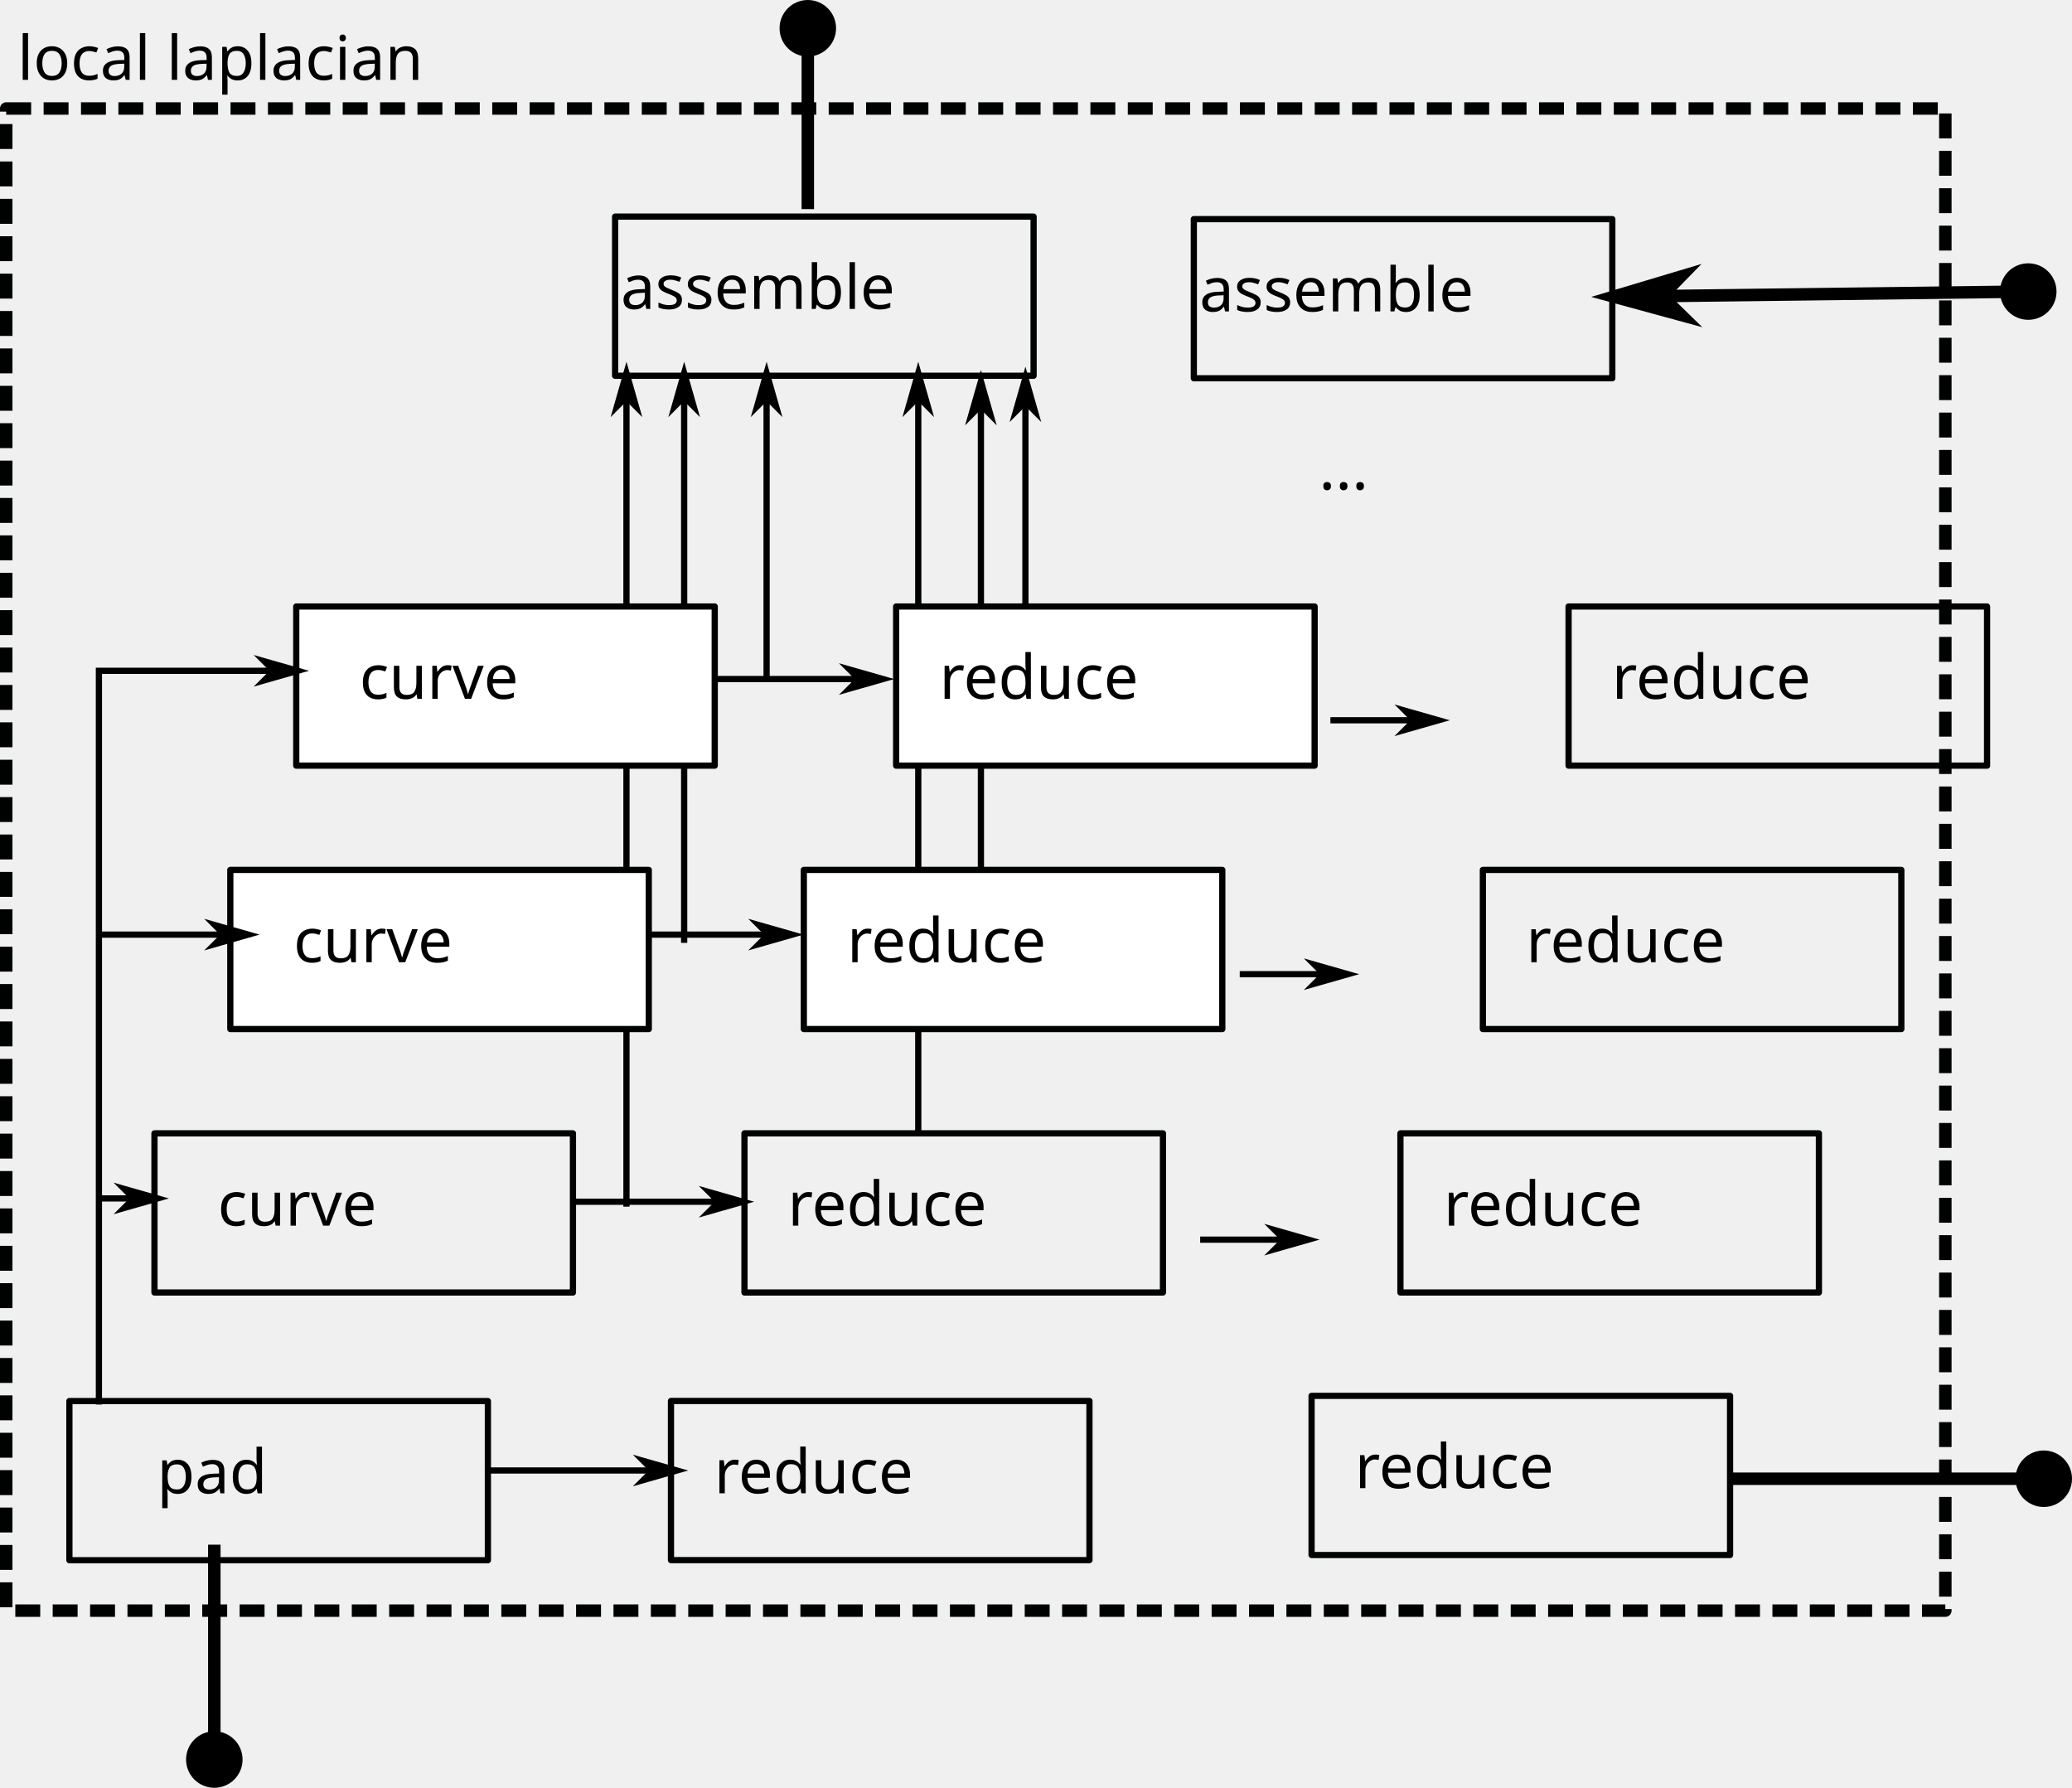
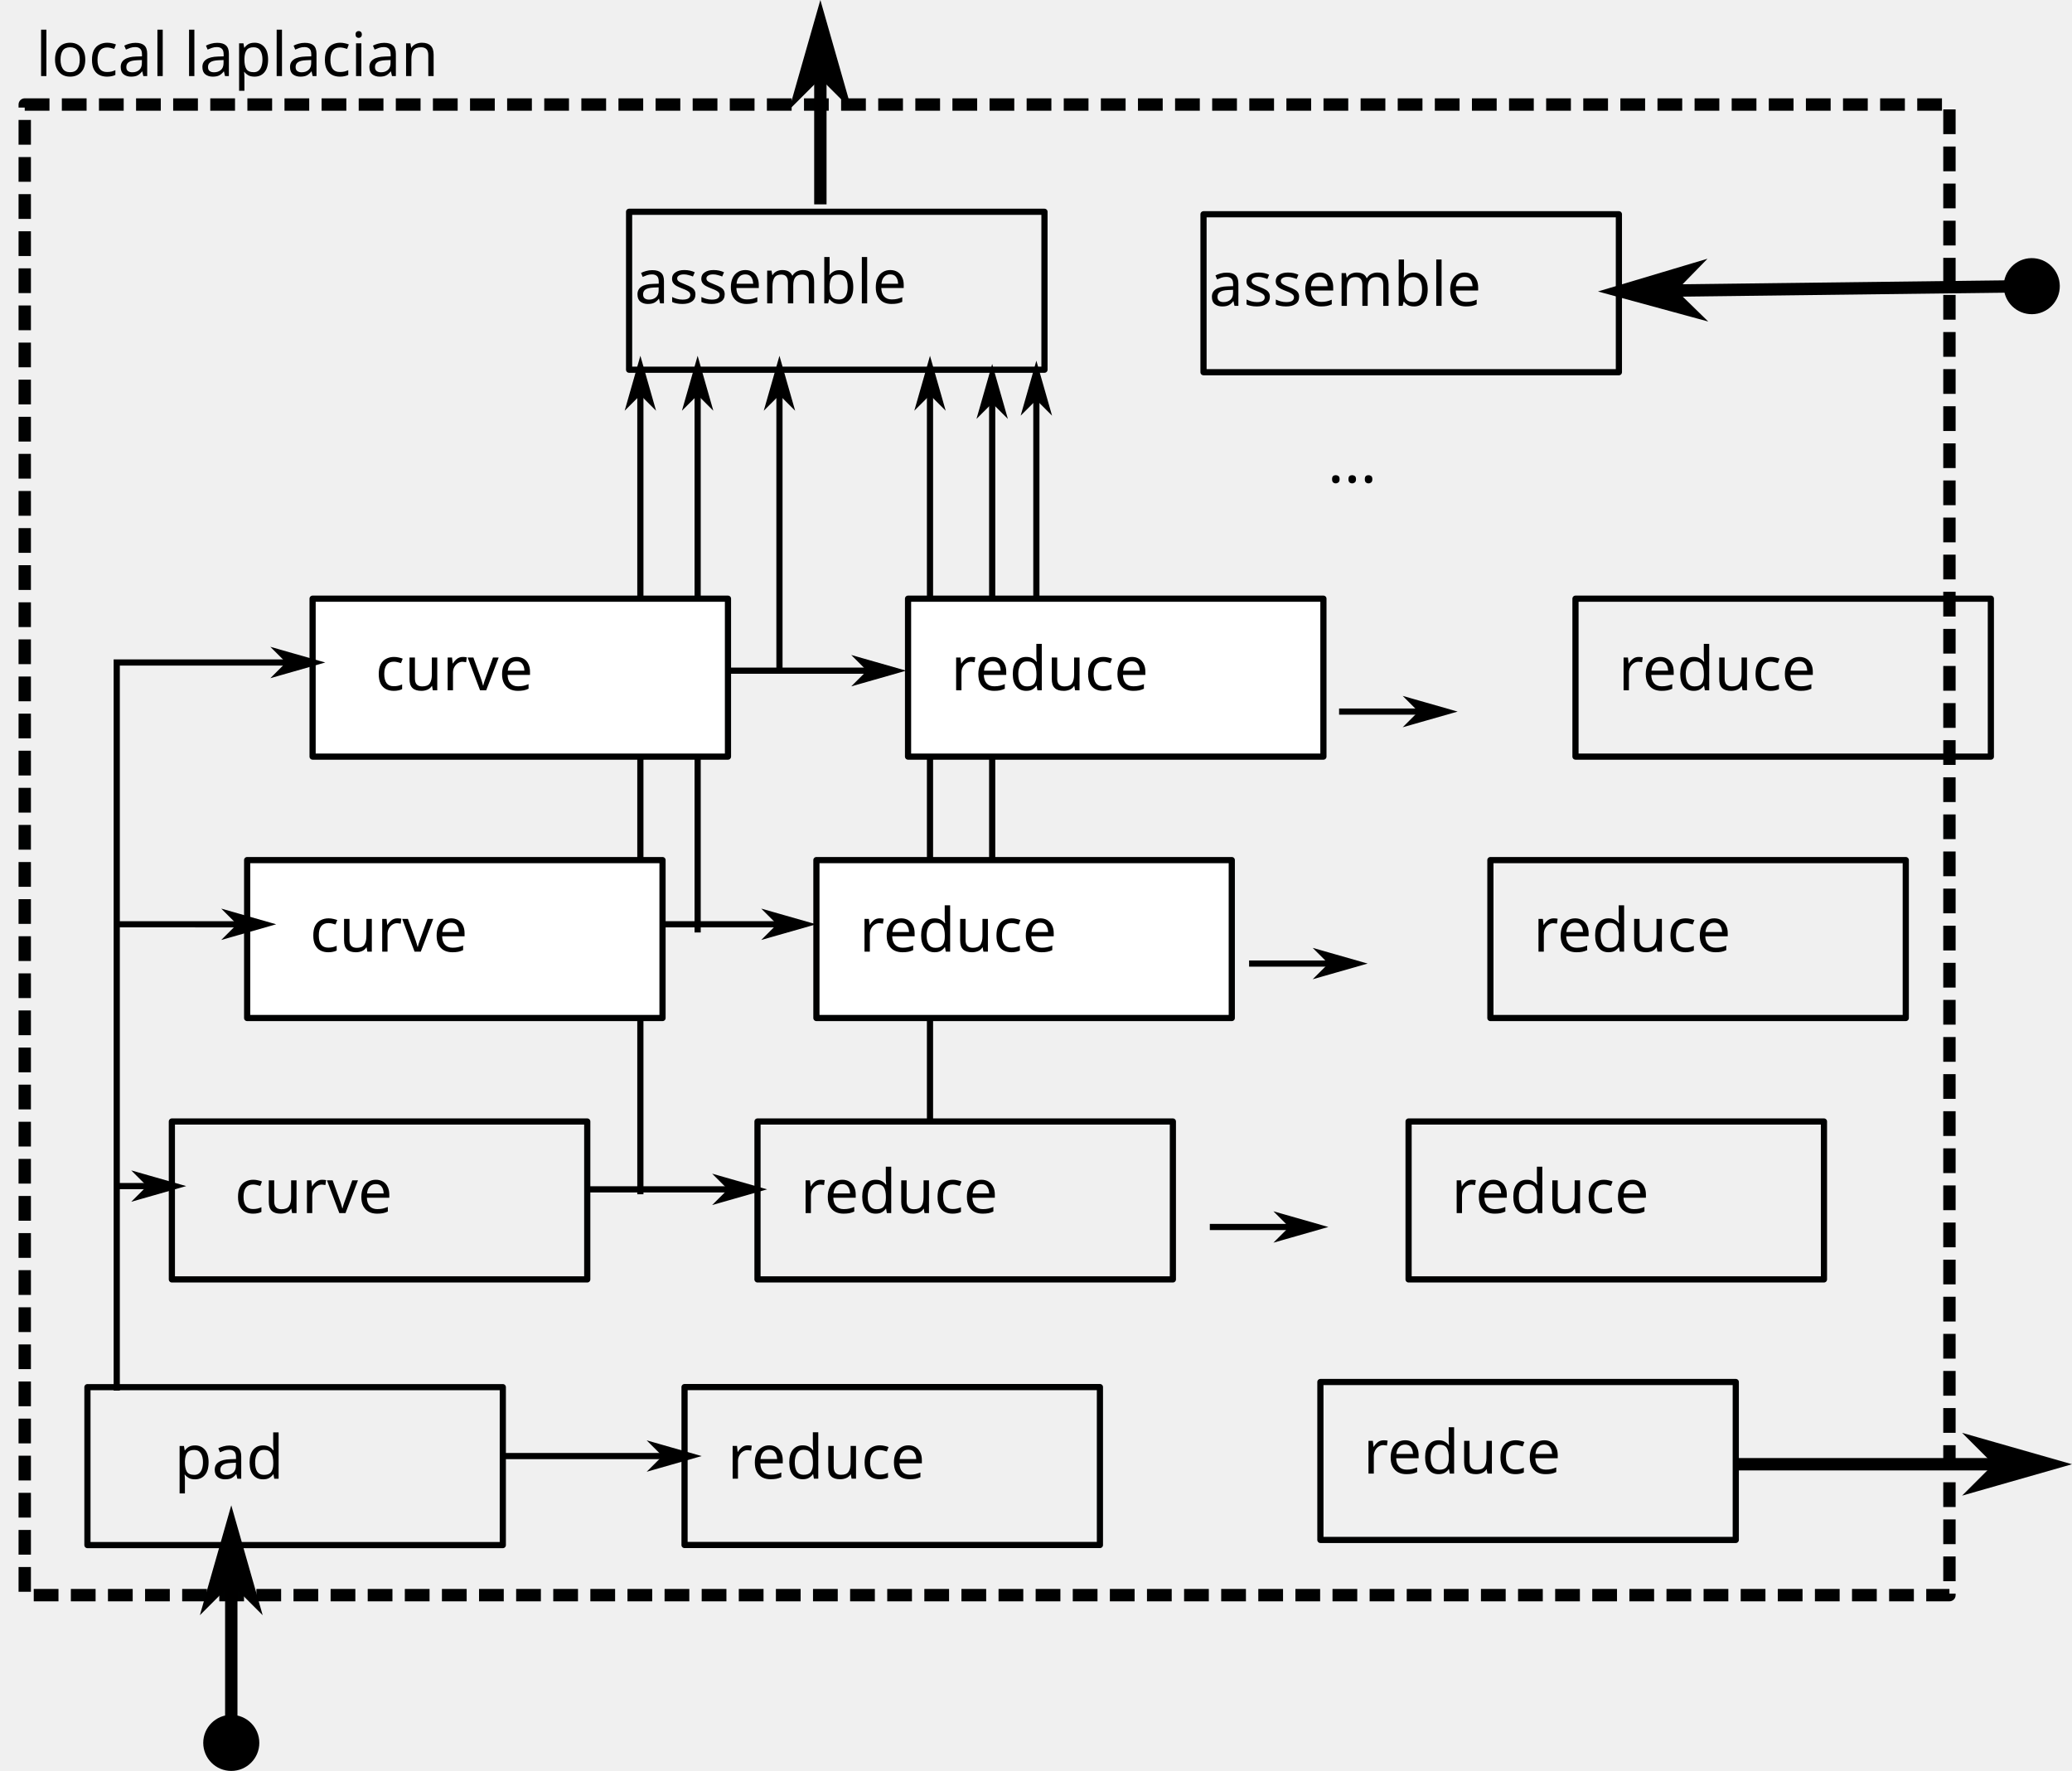
- <svg xmlns="http://www.w3.org/2000/svg" width="332.537mm" height="286.879mm" viewBox="0 0 332.537 286.879" version="1.1" id="svg8355">
+ <svg xmlns="http://www.w3.org/2000/svg" width="335.025mm" height="286.367mm" viewBox="0 0 335.025 286.367" version="1.1" id="svg8355">
  <defs id="defs8349">
+     <marker style="overflow:visible" id="marker1438" refX="0" refY="0" orient="auto">
+       <path transform="matrix(-0.4,0,0,-0.4,-4,0)" style="fill:#000000;fill-opacity:1;fill-rule:evenodd;stroke:#000000;stroke-width:1pt;stroke-opacity:1" d="M 0,0 5,-5 -12.5,0 5,5 Z" id="path1436" />
+     </marker>
+     <marker orient="auto" refY="0" refX="0" id="marker1352" style="overflow:visible">
+       <path id="path1350" d="M 0,0 5,-5 -12.5,0 5,5 Z" style="fill:#000000;fill-opacity:1;fill-rule:evenodd;stroke:#000000;stroke-width:1pt;stroke-opacity:1" transform="matrix(-0.4,0,0,-0.4,-4,0)" />
+     </marker>
+     <marker style="overflow:visible" id="marker1272" refX="0" refY="0" orient="auto">
+       <path transform="matrix(-0.4,0,0,-0.4,-4,0)" style="fill:#000000;fill-opacity:1;fill-rule:evenodd;stroke:#000000;stroke-width:1pt;stroke-opacity:1" d="M 0,0 5,-5 -12.5,0 5,5 Z" id="path1270" />
+     </marker>
    <marker orient="auto" refY="0" refX="0" id="marker27989" style="overflow:visible">
      <path id="path27987" d="m -2.5,-1 c 0,2.76 -2.24,5 -5,5 -2.76,0 -5,-2.24 -5,-5 0,-2.76 2.24,-5 5,-5 2.76,0 5,2.24 5,5 z" style="fill:#000000;fill-opacity:1;fill-rule:evenodd;stroke:#000000;stroke-width:1pt;stroke-opacity:1" transform="matrix(0.4,0,0,0.4,2.96,0.4)" />
-     </marker>
-     <marker style="overflow:visible" id="marker27911" refX="0" refY="0" orient="auto">
-       <path transform="matrix(0.4,0,0,0.4,2.96,0.4)" style="fill:#000000;fill-opacity:1;fill-rule:evenodd;stroke:#000000;stroke-width:1pt;stroke-opacity:1" d="m -2.5,-1 c 0,2.76 -2.24,5 -5,5 -2.76,0 -5,-2.24 -5,-5 0,-2.76 2.24,-5 5,-5 2.76,0 5,2.24 5,5 z" id="path27909" />
    </marker>
    <marker style="overflow:visible" id="marker27733" refX="0" refY="0" orient="auto">
      <path transform="matrix(-0.4,0,0,-0.4,-4,0)" style="fill:#000000;fill-opacity:1;fill-rule:evenodd;stroke:#000000;stroke-width:1pt;stroke-opacity:1" d="M 0,0 5,-5 -12.5,0 5,5 Z" id="path27731" />
    </marker>
    <marker style="overflow:visible" id="marker17626" refX="0" refY="0" orient="auto">
      <path transform="matrix(-0.4,0,0,-0.4,-4,0)" style="fill:#000000;fill-opacity:1;fill-rule:evenodd;stroke:#000000;stroke-width:1pt;stroke-opacity:1" d="M 0,0 5,-5 -12.5,0 5,5 Z" id="path17624" />
    </marker>
    <marker orient="auto" refY="0" refX="0" id="marker17548" style="overflow:visible">
      <path id="path17546" d="M 0,0 5,-5 -12.5,0 5,5 Z" style="fill:#000000;fill-opacity:1;fill-rule:evenodd;stroke:#000000;stroke-width:1pt;stroke-opacity:1" transform="matrix(-0.4,0,0,-0.4,-4,0)" />
    </marker>
    <marker style="overflow:visible" id="marker17482" refX="0" refY="0" orient="auto">
      <path transform="matrix(-0.4,0,0,-0.4,-4,0)" style="fill:#000000;fill-opacity:1;fill-rule:evenodd;stroke:#000000;stroke-width:1pt;stroke-opacity:1" d="M 0,0 5,-5 -12.5,0 5,5 Z" id="path17480" />
    </marker>
    <marker orient="auto" refY="0" refX="0" id="marker17422" style="overflow:visible">
      <path id="path17420" d="M 0,0 5,-5 -12.5,0 5,5 Z" style="fill:#000000;fill-opacity:1;fill-rule:evenodd;stroke:#000000;stroke-width:1pt;stroke-opacity:1" transform="matrix(-0.4,0,0,-0.4,-4,0)" />
    </marker>
    <marker style="overflow:visible" id="marker13692" refX="0" refY="0" orient="auto">
      <path transform="matrix(-0.4,0,0,-0.4,-4,0)" style="fill:#000000;fill-opacity:1;fill-rule:evenodd;stroke:#000000;stroke-width:1pt;stroke-opacity:1" d="M 0,0 5,-5 -12.5,0 5,5 Z" id="path13690" />
    </marker>
    <marker orient="auto" refY="0" refX="0" id="marker10141" style="overflow:visible">
      <path id="path10139" d="m -2.5,-1 c 0,2.76 -2.24,5 -5,5 -2.76,0 -5,-2.24 -5,-5 0,-2.76 2.24,-5 5,-5 2.76,0 5,2.24 5,5 z" style="fill:#000000;fill-opacity:1;fill-rule:evenodd;stroke:#000000;stroke-width:1pt;stroke-opacity:1" transform="matrix(0.4,0,0,0.4,2.96,0.4)" />
    </marker>
    <marker orient="auto" refY="0" refX="0" id="marker10029" style="overflow:visible">
      <path id="path10027" d="M 0,0 5,-5 -12.5,0 5,5 Z" style="fill:#000000;fill-opacity:1;fill-rule:evenodd;stroke:#000000;stroke-width:1pt;stroke-opacity:1" transform="matrix(-0.4,0,0,-0.4,-4,0)" />
-     </marker>
-     <marker orient="auto" refY="0" refX="0" id="marker9819" style="overflow:visible">
-       <path id="path9817" d="m -2.5,-1 c 0,2.76 -2.24,5 -5,5 -2.76,0 -5,-2.24 -5,-5 0,-2.76 2.24,-5 5,-5 2.76,0 5,2.24 5,5 z" style="fill:#000000;fill-opacity:1;fill-rule:evenodd;stroke:#000000;stroke-width:1pt;stroke-opacity:1" transform="matrix(0.4,0,0,0.4,2.96,0.4)" />
    </marker>
    <marker orient="auto" refY="0" refX="0" id="Arrow1Send" style="overflow:visible">
      <path id="path977" d="M 0,0 5,-5 -12.5,0 5,5 Z" style="fill:#000000;fill-opacity:1;fill-rule:evenodd;stroke:#000000;stroke-width:1pt;stroke-opacity:1" transform="matrix(-0.2,0,0,-0.2,-1.2,0)" />
    </marker>
    <marker style="overflow:visible" id="marker17626-7" refX="0" refY="0" orient="auto">
      <path transform="matrix(-0.4,0,0,-0.4,-4,0)" style="fill:#000000;fill-opacity:1;fill-rule:evenodd;stroke:#000000;stroke-width:1pt;stroke-opacity:1" d="M 0,0 5,-5 -12.5,0 5,5 Z" id="path17624-8" />
    </marker>
    <marker style="overflow:visible" id="marker17626-74" refX="0" refY="0" orient="auto">
      <path transform="matrix(-0.4,0,0,-0.4,-4,0)" style="fill:#000000;fill-opacity:1;fill-rule:evenodd;stroke:#000000;stroke-width:1pt;stroke-opacity:1" d="M 0,0 5,-5 -12.5,0 5,5 Z" id="path17624-1" />
    </marker>
    <marker style="overflow:visible" id="marker17626-5" refX="0" refY="0" orient="auto">
      <path transform="matrix(-0.4,0,0,-0.4,-4,0)" style="fill:#000000;fill-opacity:1;fill-rule:evenodd;stroke:#000000;stroke-width:1pt;stroke-opacity:1" d="M 0,0 5,-5 -12.5,0 5,5 Z" id="path17624-9" />
    </marker>
    <marker style="overflow:visible" id="marker17626-53" refX="0" refY="0" orient="auto">
      <path transform="matrix(-0.4,0,0,-0.4,-4,0)" style="fill:#000000;fill-opacity:1;fill-rule:evenodd;stroke:#000000;stroke-width:1pt;stroke-opacity:1" d="M 0,0 5,-5 -12.5,0 5,5 Z" id="path17624-88" />
    </marker>
    <marker style="overflow:visible" id="marker17626-1" refX="0" refY="0" orient="auto">
      <path transform="matrix(-0.4,0,0,-0.4,-4,0)" style="fill:#000000;fill-opacity:1;fill-rule:evenodd;stroke:#000000;stroke-width:1pt;stroke-opacity:1" d="M 0,0 5,-5 -12.5,0 5,5 Z" id="path17624-89" />
    </marker>
    <marker style="overflow:visible" id="marker17626-4" refX="0" refY="0" orient="auto">
      <path transform="matrix(-0.4,0,0,-0.4,-4,0)" style="fill:#000000;fill-opacity:1;fill-rule:evenodd;stroke:#000000;stroke-width:1pt;stroke-opacity:1" d="M 0,0 5,-5 -12.5,0 5,5 Z" id="path17624-3" />
    </marker>
    <marker style="overflow:visible" id="marker17626-8" refX="0" refY="0" orient="auto">
      <path transform="matrix(-0.4,0,0,-0.4,-4,0)" style="fill:#000000;fill-opacity:1;fill-rule:evenodd;stroke:#000000;stroke-width:1pt;stroke-opacity:1" d="M 0,0 5,-5 -12.5,0 5,5 Z" id="path17624-6" />
    </marker>
    <marker style="overflow:visible" id="marker17626-48" refX="0" refY="0" orient="auto">
      <path transform="matrix(-0.4,0,0,-0.4,-4,0)" style="fill:#000000;fill-opacity:1;fill-rule:evenodd;stroke:#000000;stroke-width:1pt;stroke-opacity:1" d="M 0,0 5,-5 -12.5,0 5,5 Z" id="path17624-889" />
    </marker>
    <marker style="overflow:visible" id="marker17626-6" refX="0" refY="0" orient="auto">
      <path transform="matrix(-0.4,0,0,-0.4,-4,0)" style="fill:#000000;fill-opacity:1;fill-rule:evenodd;stroke:#000000;stroke-width:1pt;stroke-opacity:1" d="M 0,0 5,-5 -12.5,0 5,5 Z" id="path17624-4" />
    </marker>
    <marker style="overflow:visible" id="marker17626-6-3" refX="0" refY="0" orient="auto">
      <path transform="matrix(-0.4,0,0,-0.4,-4,0)" style="fill:#000000;fill-opacity:1;fill-rule:evenodd;stroke:#000000;stroke-width:1pt;stroke-opacity:1" d="M 0,0 5,-5 -12.5,0 5,5 Z" id="path17624-4-0" />
    </marker>
    <marker style="overflow:visible" id="marker17626-6-2" refX="0" refY="0" orient="auto">
      <path transform="matrix(-0.4,0,0,-0.4,-4,0)" style="fill:#000000;fill-opacity:1;fill-rule:evenodd;stroke:#000000;stroke-width:1pt;stroke-opacity:1" d="M 0,0 5,-5 -12.5,0 5,5 Z" id="path17624-4-5" />
    </marker>
    <marker style="overflow:visible" id="marker17626-6-0" refX="0" refY="0" orient="auto">
      <path transform="matrix(-0.4,0,0,-0.4,-4,0)" style="fill:#000000;fill-opacity:1;fill-rule:evenodd;stroke:#000000;stroke-width:1pt;stroke-opacity:1" d="M 0,0 5,-5 -12.5,0 5,5 Z" id="path17624-4-59" />
    </marker>
    <marker style="overflow:visible" id="marker17626-6-9" refX="0" refY="0" orient="auto">
      <path transform="matrix(-0.4,0,0,-0.4,-4,0)" style="fill:#000000;fill-opacity:1;fill-rule:evenodd;stroke:#000000;stroke-width:1pt;stroke-opacity:1" d="M 0,0 5,-5 -12.5,0 5,5 Z" id="path17624-4-2" />
    </marker>
    <marker style="overflow:visible" id="marker17626-6-4" refX="0" refY="0" orient="auto">
      <path transform="matrix(-0.4,0,0,-0.4,-4,0)" style="fill:#000000;fill-opacity:1;fill-rule:evenodd;stroke:#000000;stroke-width:1pt;stroke-opacity:1" d="M 0,0 5,-5 -12.5,0 5,5 Z" id="path17624-4-7" />
    </marker>
  </defs>
-   <g id="layer1" transform="translate(-7.938091,-35.96132)">
+   <g id="layer1" transform="translate(-4.938091,-36.47329)">
    <rect style="opacity:1;vector-effect:none;fill:none;fill-opacity:0.272;stroke:#000101;stroke-width:2;stroke-linecap:butt;stroke-linejoin:round;stroke-miterlimit:4;stroke-dasharray:4, 2;stroke-dashoffset:0;stroke-opacity:1" id="rect8900" width="311.208" height="241.041" x="8.938" y="53.373" />
    <text xml:space="preserve" style="font-style:normal;font-variant:normal;font-weight:normal;font-stretch:normal;font-size:9.878px;line-height:6.35px;font-family:sans-serif;-inkscape-font-specification:'sans-serif, Normal';font-variant-ligatures:normal;font-variant-caps:normal;font-variant-numeric:normal;text-align:start;letter-spacing:0px;word-spacing:0px;writing-mode:lr-tb;text-anchor:start;fill:#000000;fill-opacity:1;stroke:none;stroke-width:0.265px;stroke-linecap:butt;stroke-linejoin:miter;stroke-opacity:1" x="10.737" y="48.776" id="text8904">
      <tspan id="tspan8902" x="10.737" y="48.776" style="stroke-width:0.265px">local laplacian</tspan>
    </text>
    <g id="g8915" transform="translate(-1.86576,57.25051)">
      <rect y="203.533" x="20.941" height="25.537" width="67.163" id="rect8906" style="opacity:1;vector-effect:none;fill:none;fill-opacity:0.272;stroke:#000101;stroke-width:1;stroke-linecap:butt;stroke-linejoin:round;stroke-miterlimit:4;stroke-dasharray:none;stroke-dashoffset:0;stroke-opacity:1" />
      <text id="text8910" y="218.345" x="52.837" style="font-style:normal;font-variant:normal;font-weight:normal;font-stretch:normal;font-size:9.878px;line-height:6.35px;font-family:sans-serif;-inkscape-font-specification:'sans-serif, Normal';font-variant-ligatures:normal;font-variant-caps:normal;font-variant-numeric:normal;text-align:center;letter-spacing:0px;word-spacing:0px;writing-mode:lr-tb;text-anchor:middle;fill:#000000;fill-opacity:1;stroke:none;stroke-width:0.265px;stroke-linecap:butt;stroke-linejoin:miter;stroke-opacity:1" xml:space="preserve">
        <tspan style="text-align:center;text-anchor:middle;stroke-width:0.265px" y="218.345" x="52.837" id="tspan8908">pad</tspan>
      </text>
    </g>
    <g transform="translate(94.68197,57.23728)" id="g8915-6-9">
      <rect y="203.533" x="20.941" height="25.537" width="67.163" id="rect8906-8-2" style="opacity:1;vector-effect:none;fill:none;fill-opacity:0.272;stroke:#000101;stroke-width:1;stroke-linecap:butt;stroke-linejoin:round;stroke-miterlimit:4;stroke-dasharray:none;stroke-dashoffset:0;stroke-opacity:1" />
      <text id="text8910-8-66" y="218.345" x="52.837" style="font-style:normal;font-variant:normal;font-weight:normal;font-stretch:normal;font-size:9.878px;line-height:6.35px;font-family:sans-serif;-inkscape-font-specification:'sans-serif, Normal';font-variant-ligatures:normal;font-variant-caps:normal;font-variant-numeric:normal;text-align:center;letter-spacing:0px;word-spacing:0px;writing-mode:lr-tb;text-anchor:middle;fill:#000000;fill-opacity:1;stroke:none;stroke-width:0.265px;stroke-linecap:butt;stroke-linejoin:miter;stroke-opacity:1" xml:space="preserve">
        <tspan style="text-align:center;text-anchor:middle;stroke-width:0.265px" y="218.345" x="52.837" id="tspan8908-4-4">reduce</tspan>
      </text>
    </g>
    <g transform="translate(197.4937,56.41727)" id="g8915-6-9-2">
      <rect y="203.533" x="20.941" height="25.537" width="67.163" id="rect8906-8-2-72" style="opacity:1;vector-effect:none;fill:none;fill-opacity:0.272;stroke:#000101;stroke-width:1;stroke-linecap:butt;stroke-linejoin:round;stroke-miterlimit:4;stroke-dasharray:none;stroke-dashoffset:0;stroke-opacity:1" />
      <text id="text8910-8-66-2" y="218.345" x="52.837" style="font-style:normal;font-variant:normal;font-weight:normal;font-stretch:normal;font-size:9.878px;line-height:6.35px;font-family:sans-serif;-inkscape-font-specification:'sans-serif, Normal';font-variant-ligatures:normal;font-variant-caps:normal;font-variant-numeric:normal;text-align:center;letter-spacing:0px;word-spacing:0px;writing-mode:lr-tb;text-anchor:middle;fill:#000000;fill-opacity:1;stroke:none;stroke-width:0.265px;stroke-linecap:butt;stroke-linejoin:miter;stroke-opacity:1" xml:space="preserve">
        <tspan style="text-align:center;text-anchor:middle;stroke-width:0.265px" y="218.345" x="52.837" id="tspan8908-4-4-6">reduce</tspan>
      </text>
    </g>
    <g transform="translate(178.5952,-132.4102)" id="g8915-6-9-2-0">
      <rect y="203.533" x="20.941" height="25.537" width="67.163" id="rect8906-8-2-72-9" style="opacity:1;vector-effect:none;fill:none;fill-opacity:0.272;stroke:#000101;stroke-width:1;stroke-linecap:butt;stroke-linejoin:round;stroke-miterlimit:4;stroke-dasharray:none;stroke-dashoffset:0;stroke-opacity:1" />
      <text id="text8910-8-66-2-1" y="218.345" x="52.837" style="font-style:normal;font-variant:normal;font-weight:normal;font-stretch:normal;font-size:9.878px;line-height:6.35px;font-family:sans-serif;-inkscape-font-specification:'sans-serif, Normal';font-variant-ligatures:normal;font-variant-caps:normal;font-variant-numeric:normal;text-align:center;letter-spacing:0px;word-spacing:0px;writing-mode:lr-tb;text-anchor:middle;fill:#000000;fill-opacity:1;stroke:none;stroke-width:0.265px;stroke-linecap:butt;stroke-linejoin:miter;stroke-opacity:1" xml:space="preserve">
        <tspan style="text-align:center;text-anchor:middle;stroke-width:0.265px" y="218.345" x="52.837" id="tspan8908-4-4-6-7">assemble</tspan>
      </text>
    </g>
    <g transform="translate(85.71657,-132.8125)" id="g8915-6-9-2-0-7">
      <rect y="203.533" x="20.941" height="25.537" width="67.163" id="rect8906-8-2-72-9-1" style="opacity:1;vector-effect:none;fill:none;fill-opacity:0.272;stroke:#000101;stroke-width:1;stroke-linecap:butt;stroke-linejoin:round;stroke-miterlimit:4;stroke-dasharray:none;stroke-dashoffset:0;stroke-opacity:1" />
      <text id="text8910-8-66-2-1-1" y="218.345" x="52.837" style="font-style:normal;font-variant:normal;font-weight:normal;font-stretch:normal;font-size:9.878px;line-height:6.35px;font-family:sans-serif;-inkscape-font-specification:'sans-serif, Normal';font-variant-ligatures:normal;font-variant-caps:normal;font-variant-numeric:normal;text-align:center;letter-spacing:0px;word-spacing:0px;writing-mode:lr-tb;text-anchor:middle;fill:#000000;fill-opacity:1;stroke:none;stroke-width:0.265px;stroke-linecap:butt;stroke-linejoin:miter;stroke-opacity:1" xml:space="preserve">
        <tspan style="text-align:center;text-anchor:middle;stroke-width:0.265px" y="218.345" x="52.837" id="tspan8908-4-4-6-7-5">assemble</tspan>
      </text>
    </g>
-     <path style="fill:none;fill-rule:evenodd;stroke:#000000;stroke-width:2;stroke-linecap:butt;stroke-linejoin:miter;stroke-miterlimit:4;stroke-dasharray:none;stroke-opacity:1;marker-end:url(#marker9819)" d="m 285.751,273.248 h 50.271" id="path9809" />
+     <path style="fill:none;fill-rule:evenodd;stroke:#000000;stroke-width:2;stroke-linecap:butt;stroke-linejoin:miter;stroke-miterlimit:4;stroke-dasharray:none;stroke-opacity:1;marker-end:url(#marker1272)" d="m 285.751,273.248 h 50.271" id="path9809" />
    <path style="fill:none;fill-rule:evenodd;stroke:#000000;stroke-width:2;stroke-linecap:butt;stroke-linejoin:miter;stroke-miterlimit:4;stroke-dasharray:none;stroke-opacity:1;marker-start:url(#marker10141);marker-end:url(#marker10029)" d="m 333.376,82.748 -66.122,0.81" id="path10019" />
    <path style="fill:none;fill-rule:evenodd;stroke:#000000;stroke-width:1;stroke-linecap:butt;stroke-linejoin:miter;stroke-miterlimit:4;stroke-dasharray:none;stroke-opacity:1;marker-end:url(#marker17626-6-2)" d="M 108.48,229.592 V 95.977" id="path17616-30-4" />
    <path style="fill:none;fill-rule:evenodd;stroke:#000000;stroke-width:1;stroke-linecap:butt;stroke-linejoin:miter;stroke-miterlimit:4;stroke-dasharray:none;stroke-opacity:1;marker-end:url(#marker17626)" d="m 99.219,144.925 h 50.271" id="path17616" />
    <path style="fill:none;fill-rule:evenodd;stroke:#000000;stroke-width:1;stroke-linecap:butt;stroke-linejoin:miter;stroke-miterlimit:4;stroke-dasharray:none;stroke-opacity:1;marker-end:url(#marker17626-6-3)" d="M 117.74,187.258 V 95.977" id="path17616-30-9" />
    <g transform="translate(34.5417,-70.24951)" id="g8915-6-2-3">
      <rect y="203.533" x="20.941" height="25.537" width="67.163" id="rect8906-8-0-9" style="opacity:1;vector-effect:none;fill:#ffffff;fill-opacity:1;stroke:#000101;stroke-width:1;stroke-linecap:butt;stroke-linejoin:round;stroke-miterlimit:4;stroke-dasharray:none;stroke-dashoffset:0;stroke-opacity:1" />
      <text id="text8910-8-6-0" y="218.345" x="52.837" style="font-style:normal;font-variant:normal;font-weight:normal;font-stretch:normal;font-size:9.878px;line-height:6.35px;font-family:sans-serif;-inkscape-font-specification:'sans-serif, Normal';font-variant-ligatures:normal;font-variant-caps:normal;font-variant-numeric:normal;text-align:center;letter-spacing:0px;word-spacing:0px;writing-mode:lr-tb;text-anchor:middle;fill:#000000;fill-opacity:1;stroke:none;stroke-width:0.265px;stroke-linecap:butt;stroke-linejoin:miter;stroke-opacity:1" xml:space="preserve">
        <tspan style="text-align:center;text-anchor:middle;stroke-width:0.265px" y="218.345" x="52.837" id="tspan8908-4-8-8">curve</tspan>
      </text>
    </g>
    <path style="fill:none;fill-rule:evenodd;stroke:#000000;stroke-width:1;stroke-linecap:butt;stroke-linejoin:miter;stroke-miterlimit:4;stroke-dasharray:none;stroke-opacity:1;marker-end:url(#marker17626-6-4)" d="M 172.509,145.719 V 96.771" id="path17616-30-7" />
    <path style="fill:none;fill-rule:evenodd;stroke:#000000;stroke-width:1;stroke-linecap:butt;stroke-linejoin:miter;stroke-miterlimit:4;stroke-dasharray:none;stroke-opacity:1;marker-end:url(#marker17626-6-9)" d="M 165.365,175.352 V 97.3" id="path17616-30-2" />
    <path style="fill:none;fill-rule:evenodd;stroke:#000000;stroke-width:1;stroke-linecap:butt;stroke-linejoin:miter;stroke-miterlimit:4;stroke-dasharray:none;stroke-opacity:1;marker-end:url(#marker17626-6-0)" d="M 155.311,217.685 V 95.977" id="path17616-30-46" />
    <g transform="translate(130.8201,-70.24951)" id="g8915-6-9-9-1-8" style="fill:#ffffff;fill-opacity:1">
      <rect y="203.533" x="20.941" height="25.537" width="67.163" id="rect8906-8-2-5-0-5" style="opacity:1;vector-effect:none;fill:#ffffff;fill-opacity:1;stroke:#000101;stroke-width:1;stroke-linecap:butt;stroke-linejoin:round;stroke-miterlimit:4;stroke-dasharray:none;stroke-dashoffset:0;stroke-opacity:1" />
      <text id="text8910-8-66-0-6-0" y="218.345" x="52.837" style="font-style:normal;font-variant:normal;font-weight:normal;font-stretch:normal;font-size:9.878px;line-height:6.35px;font-family:sans-serif;-inkscape-font-specification:'sans-serif, Normal';font-variant-ligatures:normal;font-variant-caps:normal;font-variant-numeric:normal;text-align:center;letter-spacing:0px;word-spacing:0px;writing-mode:lr-tb;text-anchor:middle;fill:#000000;fill-opacity:1;stroke:none;stroke-width:0.265px;stroke-linecap:butt;stroke-linejoin:miter;stroke-opacity:1" xml:space="preserve">
        <tspan style="text-align:center;text-anchor:middle;fill:#000000;fill-opacity:1;stroke-width:0.265px" y="218.345" x="52.837" id="tspan8908-4-4-4-1-9">reduce</tspan>
      </text>
    </g>
    <g transform="translate(238.7403,-70.24951)" id="g8915-6-9-8-5-6">
      <rect y="203.533" x="20.941" height="25.537" width="67.163" id="rect8906-8-2-7-9-3" style="opacity:1;vector-effect:none;fill:none;fill-opacity:0.272;stroke:#000101;stroke-width:1;stroke-linecap:butt;stroke-linejoin:round;stroke-miterlimit:4;stroke-dasharray:none;stroke-dashoffset:0;stroke-opacity:1" />
      <text id="text8910-8-66-1-4-8" y="218.345" x="52.837" style="font-style:normal;font-variant:normal;font-weight:normal;font-stretch:normal;font-size:9.878px;line-height:6.35px;font-family:sans-serif;-inkscape-font-specification:'sans-serif, Normal';font-variant-ligatures:normal;font-variant-caps:normal;font-variant-numeric:normal;text-align:center;letter-spacing:0px;word-spacing:0px;writing-mode:lr-tb;text-anchor:middle;fill:#000000;fill-opacity:1;stroke:none;stroke-width:0.265px;stroke-linecap:butt;stroke-linejoin:miter;stroke-opacity:1" xml:space="preserve">
        <tspan style="text-align:center;text-anchor:middle;stroke-width:0.265px" y="218.345" x="52.837" id="tspan8908-4-4-7-9-5">reduce</tspan>
      </text>
    </g>
    <path style="fill:none;fill-rule:evenodd;stroke:#000000;stroke-width:1;stroke-linecap:butt;stroke-linejoin:miter;stroke-miterlimit:4;stroke-dasharray:none;stroke-opacity:1;marker-end:url(#marker17626-7)" d="m 100.542,185.935 h 34.396" id="path17616-5" />
    <g transform="translate(23.95836,-27.97878)" id="g8915-6-2-3-1">
      <rect y="203.533" x="20.941" height="25.537" width="67.163" id="rect8906-8-0-9-1" style="opacity:1;vector-effect:none;fill:#ffffff;fill-opacity:1;stroke:#000101;stroke-width:1;stroke-linecap:butt;stroke-linejoin:round;stroke-miterlimit:4;stroke-dasharray:none;stroke-dashoffset:0;stroke-opacity:1" />
      <text id="text8910-8-6-0-5" y="218.345" x="52.837" style="font-style:normal;font-variant:normal;font-weight:normal;font-stretch:normal;font-size:9.878px;line-height:6.35px;font-family:sans-serif;-inkscape-font-specification:'sans-serif, Normal';font-variant-ligatures:normal;font-variant-caps:normal;font-variant-numeric:normal;text-align:center;letter-spacing:0px;word-spacing:0px;writing-mode:lr-tb;text-anchor:middle;fill:#000000;fill-opacity:1;stroke:none;stroke-width:0.265px;stroke-linecap:butt;stroke-linejoin:miter;stroke-opacity:1" xml:space="preserve">
        <tspan style="text-align:center;text-anchor:middle;stroke-width:0.265px" y="218.345" x="52.837" id="tspan8908-4-8-8-9">curve</tspan>
      </text>
    </g>
    <g transform="translate(116.0034,-27.97878)" id="g8915-6-9-9-1-8-8">
      <rect y="203.533" x="20.941" height="25.537" width="67.163" id="rect8906-8-2-5-0-5-4" style="opacity:1;vector-effect:none;fill:#ffffff;fill-opacity:1;stroke:#000101;stroke-width:1;stroke-linecap:butt;stroke-linejoin:round;stroke-miterlimit:4;stroke-dasharray:none;stroke-dashoffset:0;stroke-opacity:1" />
      <text id="text8910-8-66-0-6-0-8" y="218.345" x="52.837" style="font-style:normal;font-variant:normal;font-weight:normal;font-stretch:normal;font-size:9.878px;line-height:6.35px;font-family:sans-serif;-inkscape-font-specification:'sans-serif, Normal';font-variant-ligatures:normal;font-variant-caps:normal;font-variant-numeric:normal;text-align:center;letter-spacing:0px;word-spacing:0px;writing-mode:lr-tb;text-anchor:middle;fill:#000000;fill-opacity:1;stroke:none;stroke-width:0.265px;stroke-linecap:butt;stroke-linejoin:miter;stroke-opacity:1" xml:space="preserve">
        <tspan style="text-align:center;text-anchor:middle;stroke-width:0.265px" y="218.345" x="52.837" id="tspan8908-4-4-4-1-9-1">reduce</tspan>
      </text>
    </g>
    <g transform="translate(224.9818,-27.97878)" id="g8915-6-9-8-5-6-0">
      <rect y="203.533" x="20.941" height="25.537" width="67.163" id="rect8906-8-2-7-9-3-3" style="opacity:1;vector-effect:none;fill:none;fill-opacity:0.272;stroke:#000101;stroke-width:1;stroke-linecap:butt;stroke-linejoin:round;stroke-miterlimit:4;stroke-dasharray:none;stroke-dashoffset:0;stroke-opacity:1" />
      <text id="text8910-8-66-1-4-8-0" y="218.345" x="52.837" style="font-style:normal;font-variant:normal;font-weight:normal;font-stretch:normal;font-size:9.878px;line-height:6.35px;font-family:sans-serif;-inkscape-font-specification:'sans-serif, Normal';font-variant-ligatures:normal;font-variant-caps:normal;font-variant-numeric:normal;text-align:center;letter-spacing:0px;word-spacing:0px;writing-mode:lr-tb;text-anchor:middle;fill:#000000;fill-opacity:1;stroke:none;stroke-width:0.265px;stroke-linecap:butt;stroke-linejoin:miter;stroke-opacity:1" xml:space="preserve">
        <tspan style="text-align:center;text-anchor:middle;stroke-width:0.265px" y="218.345" x="52.837" id="tspan8908-4-4-7-9-5-4">reduce</tspan>
      </text>
    </g>
    <g transform="translate(11.78752,14.29194)" id="g8915-6-2-3-4">
      <rect y="203.533" x="20.941" height="25.537" width="67.163" id="rect8906-8-0-9-4" style="opacity:1;vector-effect:none;fill:none;fill-opacity:0.272;stroke:#000101;stroke-width:1;stroke-linecap:butt;stroke-linejoin:round;stroke-miterlimit:4;stroke-dasharray:none;stroke-dashoffset:0;stroke-opacity:1" />
      <text id="text8910-8-6-0-7" y="218.345" x="52.837" style="font-style:normal;font-variant:normal;font-weight:normal;font-stretch:normal;font-size:9.878px;line-height:6.35px;font-family:sans-serif;-inkscape-font-specification:'sans-serif, Normal';font-variant-ligatures:normal;font-variant-caps:normal;font-variant-numeric:normal;text-align:center;letter-spacing:0px;word-spacing:0px;writing-mode:lr-tb;text-anchor:middle;fill:#000000;fill-opacity:1;stroke:none;stroke-width:0.265px;stroke-linecap:butt;stroke-linejoin:miter;stroke-opacity:1" xml:space="preserve">
        <tspan style="text-align:center;text-anchor:middle;stroke-width:0.265px" y="218.345" x="52.837" id="tspan8908-4-8-8-6">curve</tspan>
      </text>
    </g>
    <g transform="translate(106.4783,14.29194)" id="g8915-6-9-9-1-8-3">
      <rect y="203.533" x="20.941" height="25.537" width="67.163" id="rect8906-8-2-5-0-5-1" style="opacity:1;vector-effect:none;fill:none;fill-opacity:0.272;stroke:#000101;stroke-width:1;stroke-linecap:butt;stroke-linejoin:round;stroke-miterlimit:4;stroke-dasharray:none;stroke-dashoffset:0;stroke-opacity:1" />
      <text id="text8910-8-66-0-6-0-7" y="218.345" x="52.837" style="font-style:normal;font-variant:normal;font-weight:normal;font-stretch:normal;font-size:9.878px;line-height:6.35px;font-family:sans-serif;-inkscape-font-specification:'sans-serif, Normal';font-variant-ligatures:normal;font-variant-caps:normal;font-variant-numeric:normal;text-align:center;letter-spacing:0px;word-spacing:0px;writing-mode:lr-tb;text-anchor:middle;fill:#000000;fill-opacity:1;stroke:none;stroke-width:0.265px;stroke-linecap:butt;stroke-linejoin:miter;stroke-opacity:1" xml:space="preserve">
        <tspan style="text-align:center;text-anchor:middle;stroke-width:0.265px" y="218.345" x="52.837" id="tspan8908-4-4-4-1-9-5">reduce</tspan>
      </text>
    </g>
    <g transform="translate(211.7526,14.29194)" id="g8915-6-9-8-5-6-9">
      <rect y="203.533" x="20.941" height="25.537" width="67.163" id="rect8906-8-2-7-9-3-6" style="opacity:1;vector-effect:none;fill:none;fill-opacity:0.272;stroke:#000101;stroke-width:1;stroke-linecap:butt;stroke-linejoin:round;stroke-miterlimit:4;stroke-dasharray:none;stroke-dashoffset:0;stroke-opacity:1" />
      <text id="text8910-8-66-1-4-8-2" y="218.345" x="52.837" style="font-style:normal;font-variant:normal;font-weight:normal;font-stretch:normal;font-size:9.878px;line-height:6.35px;font-family:sans-serif;-inkscape-font-specification:'sans-serif, Normal';font-variant-ligatures:normal;font-variant-caps:normal;font-variant-numeric:normal;text-align:center;letter-spacing:0px;word-spacing:0px;writing-mode:lr-tb;text-anchor:middle;fill:#000000;fill-opacity:1;stroke:none;stroke-width:0.265px;stroke-linecap:butt;stroke-linejoin:miter;stroke-opacity:1" xml:space="preserve">
        <tspan style="text-align:center;text-anchor:middle;stroke-width:0.265px" y="218.345" x="52.837" id="tspan8908-4-4-7-9-5-1">reduce</tspan>
      </text>
    </g>
    <path style="fill:none;fill-rule:evenodd;stroke:#000000;stroke-width:1;stroke-linecap:butt;stroke-linejoin:miter;stroke-miterlimit:4;stroke-dasharray:none;stroke-opacity:1;marker-end:url(#marker13692)" d="M 23.813,261.342 V 143.602 h 31.75" id="path17024" />
    <path style="fill:none;fill-rule:evenodd;stroke:#000000;stroke-width:1;stroke-linecap:butt;stroke-linejoin:miter;stroke-miterlimit:4;stroke-dasharray:none;stroke-opacity:1;marker-end:url(#marker17422)" d="m 23.813,185.935 23.812,10e-6" id="path17412" />
    <path style="fill:none;fill-rule:evenodd;stroke:#000000;stroke-width:1;stroke-linecap:butt;stroke-linejoin:miter;stroke-miterlimit:4;stroke-dasharray:none;stroke-opacity:1;marker-end:url(#marker17482)" d="m 23.813,228.269 h 9.26" id="path17472" />
    <path style="fill:none;fill-rule:evenodd;stroke:#000000;stroke-width:1;stroke-linecap:butt;stroke-linejoin:miter;stroke-miterlimit:4;stroke-dasharray:none;stroke-opacity:1;marker-end:url(#marker17548)" d="M 85.99,271.925 H 116.417" id="path17538" />
    <path style="fill:none;fill-rule:evenodd;stroke:#000000;stroke-width:1;stroke-linecap:butt;stroke-linejoin:miter;stroke-miterlimit:4;stroke-dasharray:none;stroke-opacity:1;marker-end:url(#marker17626-74)" d="m 100.013,228.798 h 26.988" id="path17616-8" />
    <path style="fill:none;fill-rule:evenodd;stroke:#000000;stroke-width:1;stroke-linecap:butt;stroke-linejoin:miter;stroke-miterlimit:4;stroke-dasharray:none;stroke-opacity:1;marker-end:url(#marker17626-5)" d="m 221.457,151.54 h 17.198" id="path17616-7" />
    <path style="fill:none;fill-rule:evenodd;stroke:#000000;stroke-width:1;stroke-linecap:butt;stroke-linejoin:miter;stroke-miterlimit:4;stroke-dasharray:none;stroke-opacity:1;marker-end:url(#marker17626-53)" d="m 206.905,192.286 h 17.198" id="path17616-3" />
    <path style="fill:none;fill-rule:evenodd;stroke:#000000;stroke-width:1;stroke-linecap:butt;stroke-linejoin:miter;stroke-miterlimit:4;stroke-dasharray:none;stroke-opacity:1;marker-end:url(#marker17626-1)" d="m 200.555,234.883 h 17.198" id="path17616-6" />
    <path style="fill:none;fill-rule:evenodd;stroke:#000000;stroke-width:1;stroke-linecap:butt;stroke-linejoin:miter;stroke-miterlimit:4;stroke-dasharray:none;stroke-opacity:1;marker-end:url(#marker17626-6)" d="M 130.969,144.925 V 95.977" id="path17616-30" />
    <text xml:space="preserve" style="font-style:normal;font-variant:normal;font-weight:normal;font-stretch:normal;font-size:9.878px;line-height:6.35px;font-family:sans-serif;-inkscape-font-specification:'sans-serif, Normal';font-variant-ligatures:normal;font-variant-caps:normal;font-variant-numeric:normal;text-align:start;letter-spacing:0px;word-spacing:0px;writing-mode:lr-tb;text-anchor:start;fill:#000000;fill-opacity:1;stroke:none;stroke-width:0.265px;stroke-linecap:butt;stroke-linejoin:miter;stroke-opacity:1" x="219.605" y="114.498" id="text27517">
      <tspan id="tspan27515" x="219.605" y="114.498" style="stroke-width:0.265px">...</tspan>
    </text>
-     <path style="fill:none;fill-rule:evenodd;stroke:#000000;stroke-width:2;stroke-linecap:butt;stroke-linejoin:miter;stroke-miterlimit:4;stroke-dasharray:none;stroke-opacity:1;marker-end:url(#marker27911)" d="M 137.584,69.519 V 40.415" id="path27519" />
-     <path style="fill:none;fill-rule:evenodd;stroke:#000000;stroke-width:2;stroke-linecap:butt;stroke-linejoin:miter;stroke-miterlimit:4;stroke-dasharray:none;stroke-opacity:1;marker-start:url(#marker27989)" d="M 42.334,318.227 V 283.831" id="path27723" />
+     <path style="fill:none;fill-rule:evenodd;stroke:#000000;stroke-width:2;stroke-linecap:butt;stroke-linejoin:miter;stroke-miterlimit:4;stroke-dasharray:none;stroke-opacity:1;marker-end:url(#marker1352)" d="M 137.584,69.519 V 40.415" id="path27519" />
+     <path style="fill:none;fill-rule:evenodd;stroke:#000000;stroke-width:2;stroke-linecap:butt;stroke-linejoin:miter;stroke-miterlimit:4;stroke-dasharray:none;stroke-opacity:1;marker-start:url(#marker27989);marker-end:url(#marker1438)" d="M 42.334,318.227 V 283.831" id="path27723" />
  </g>
</svg>
